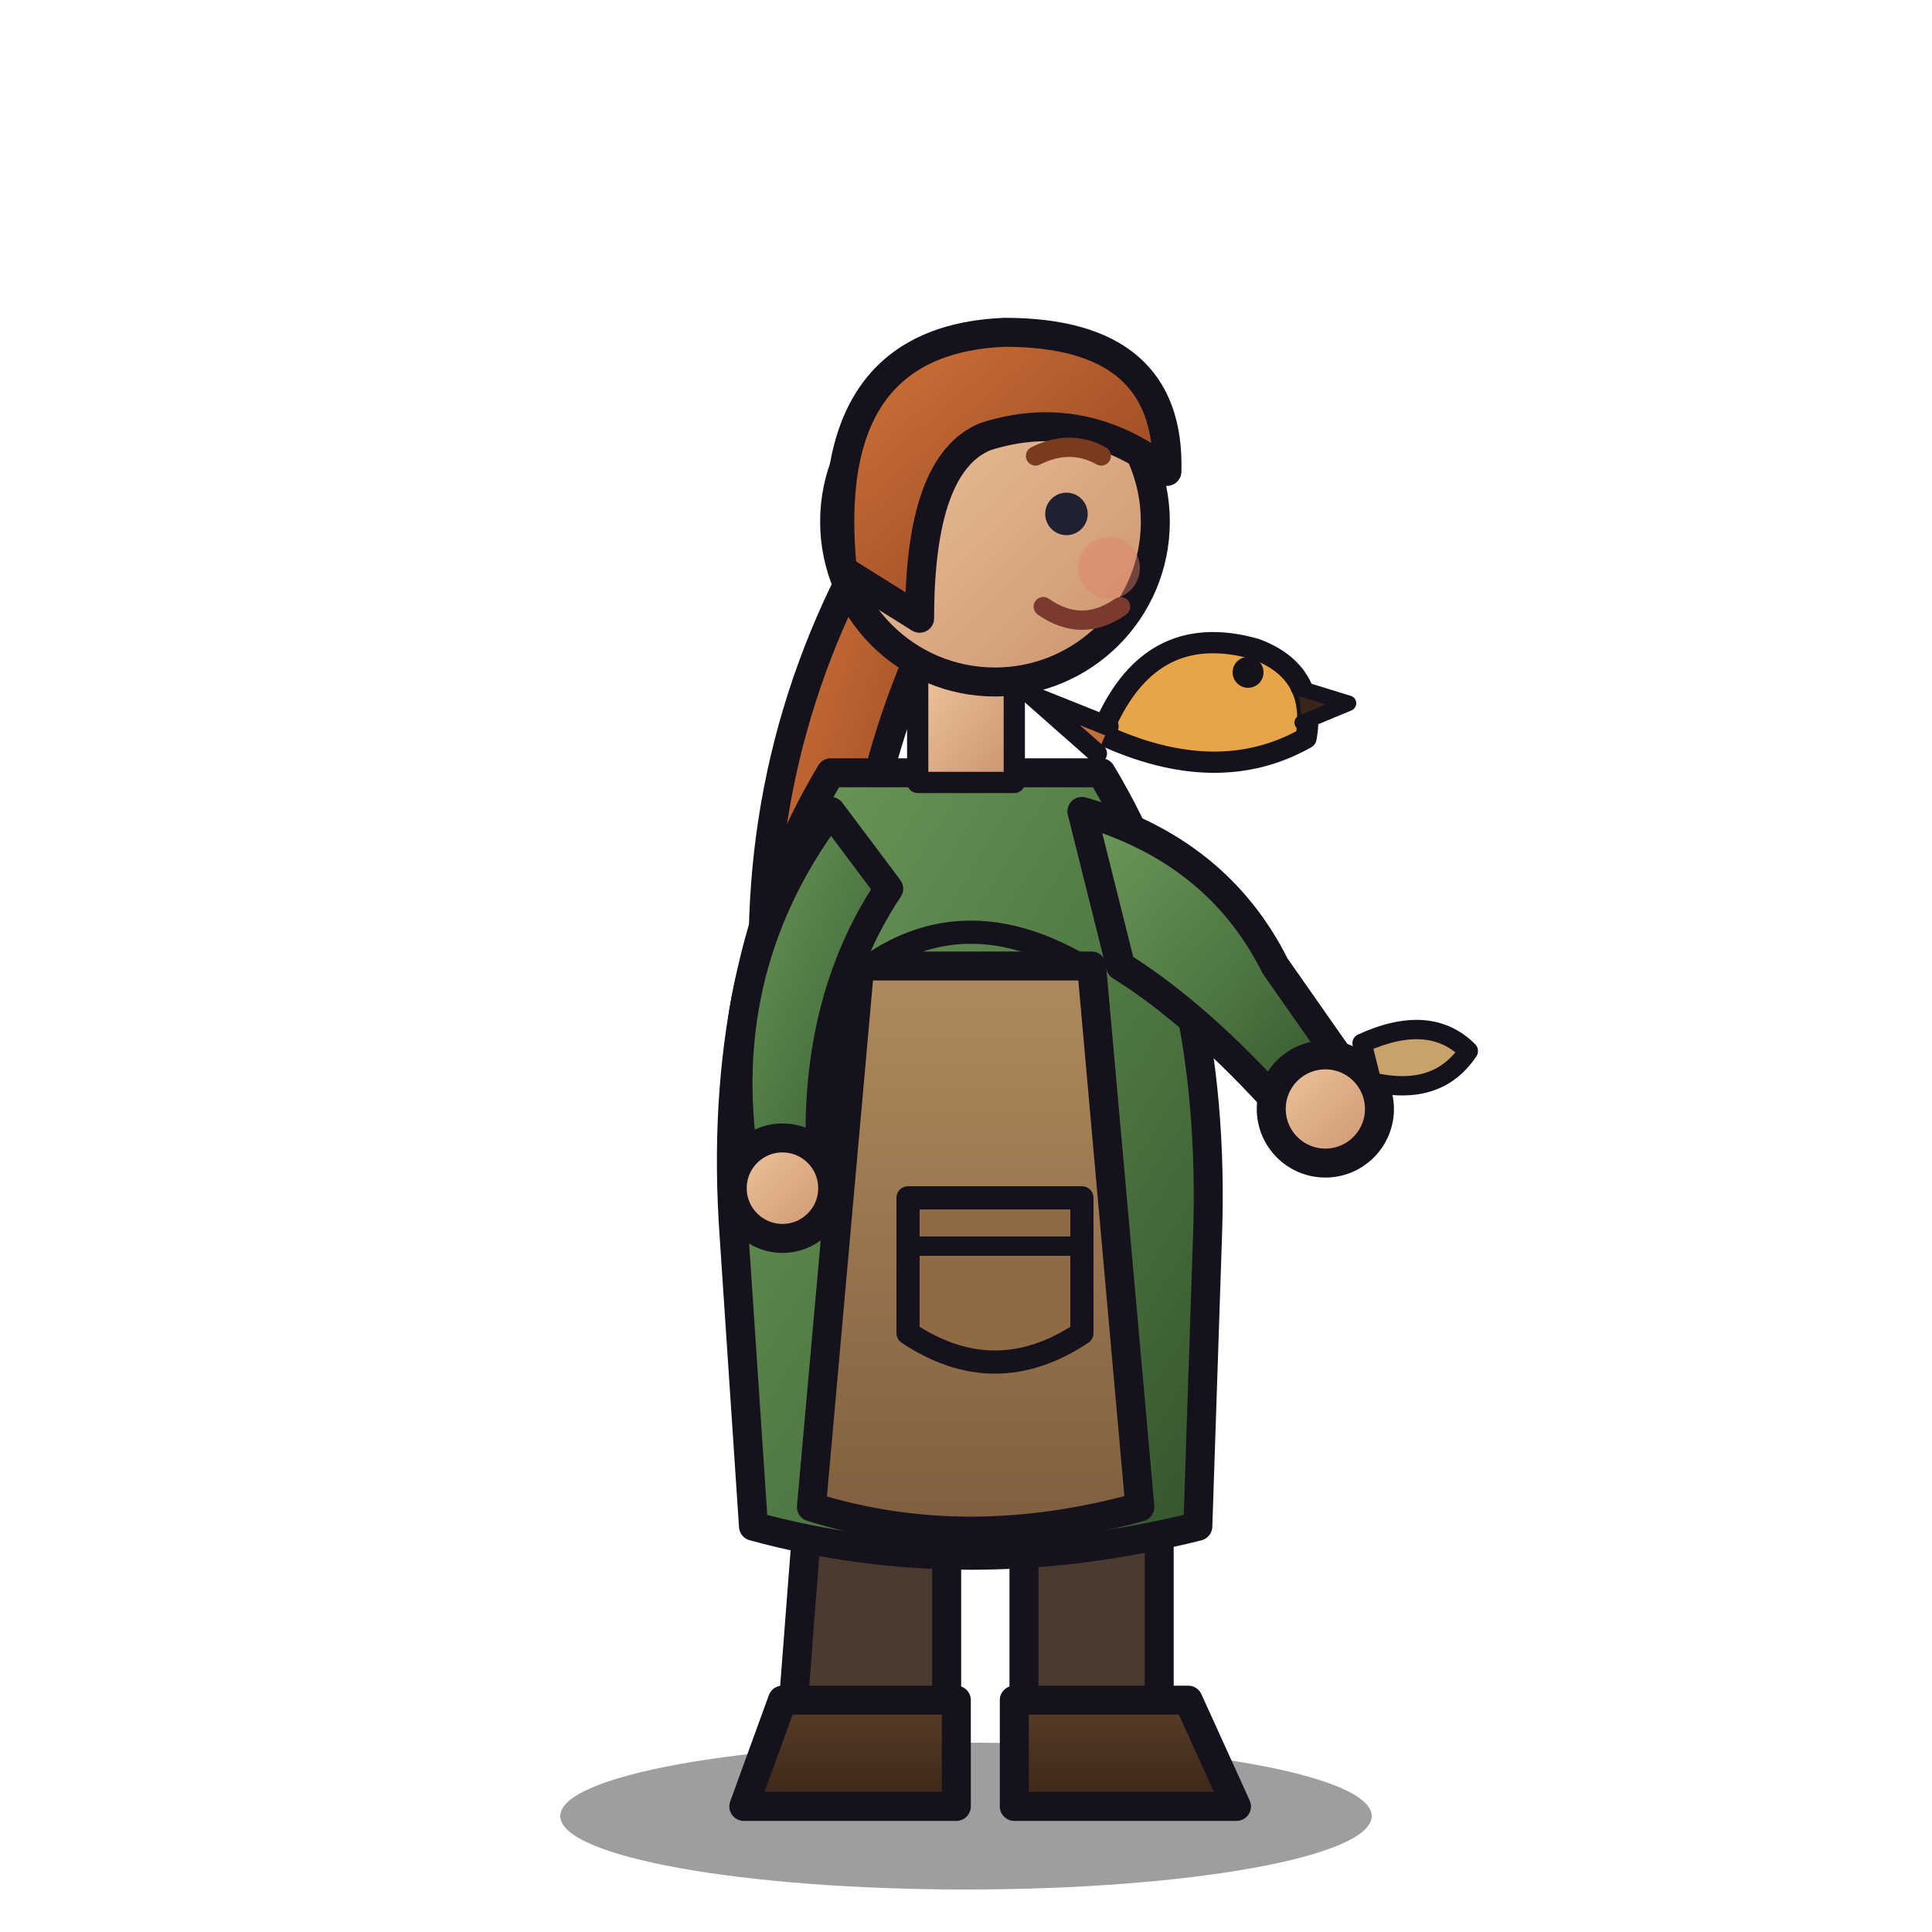
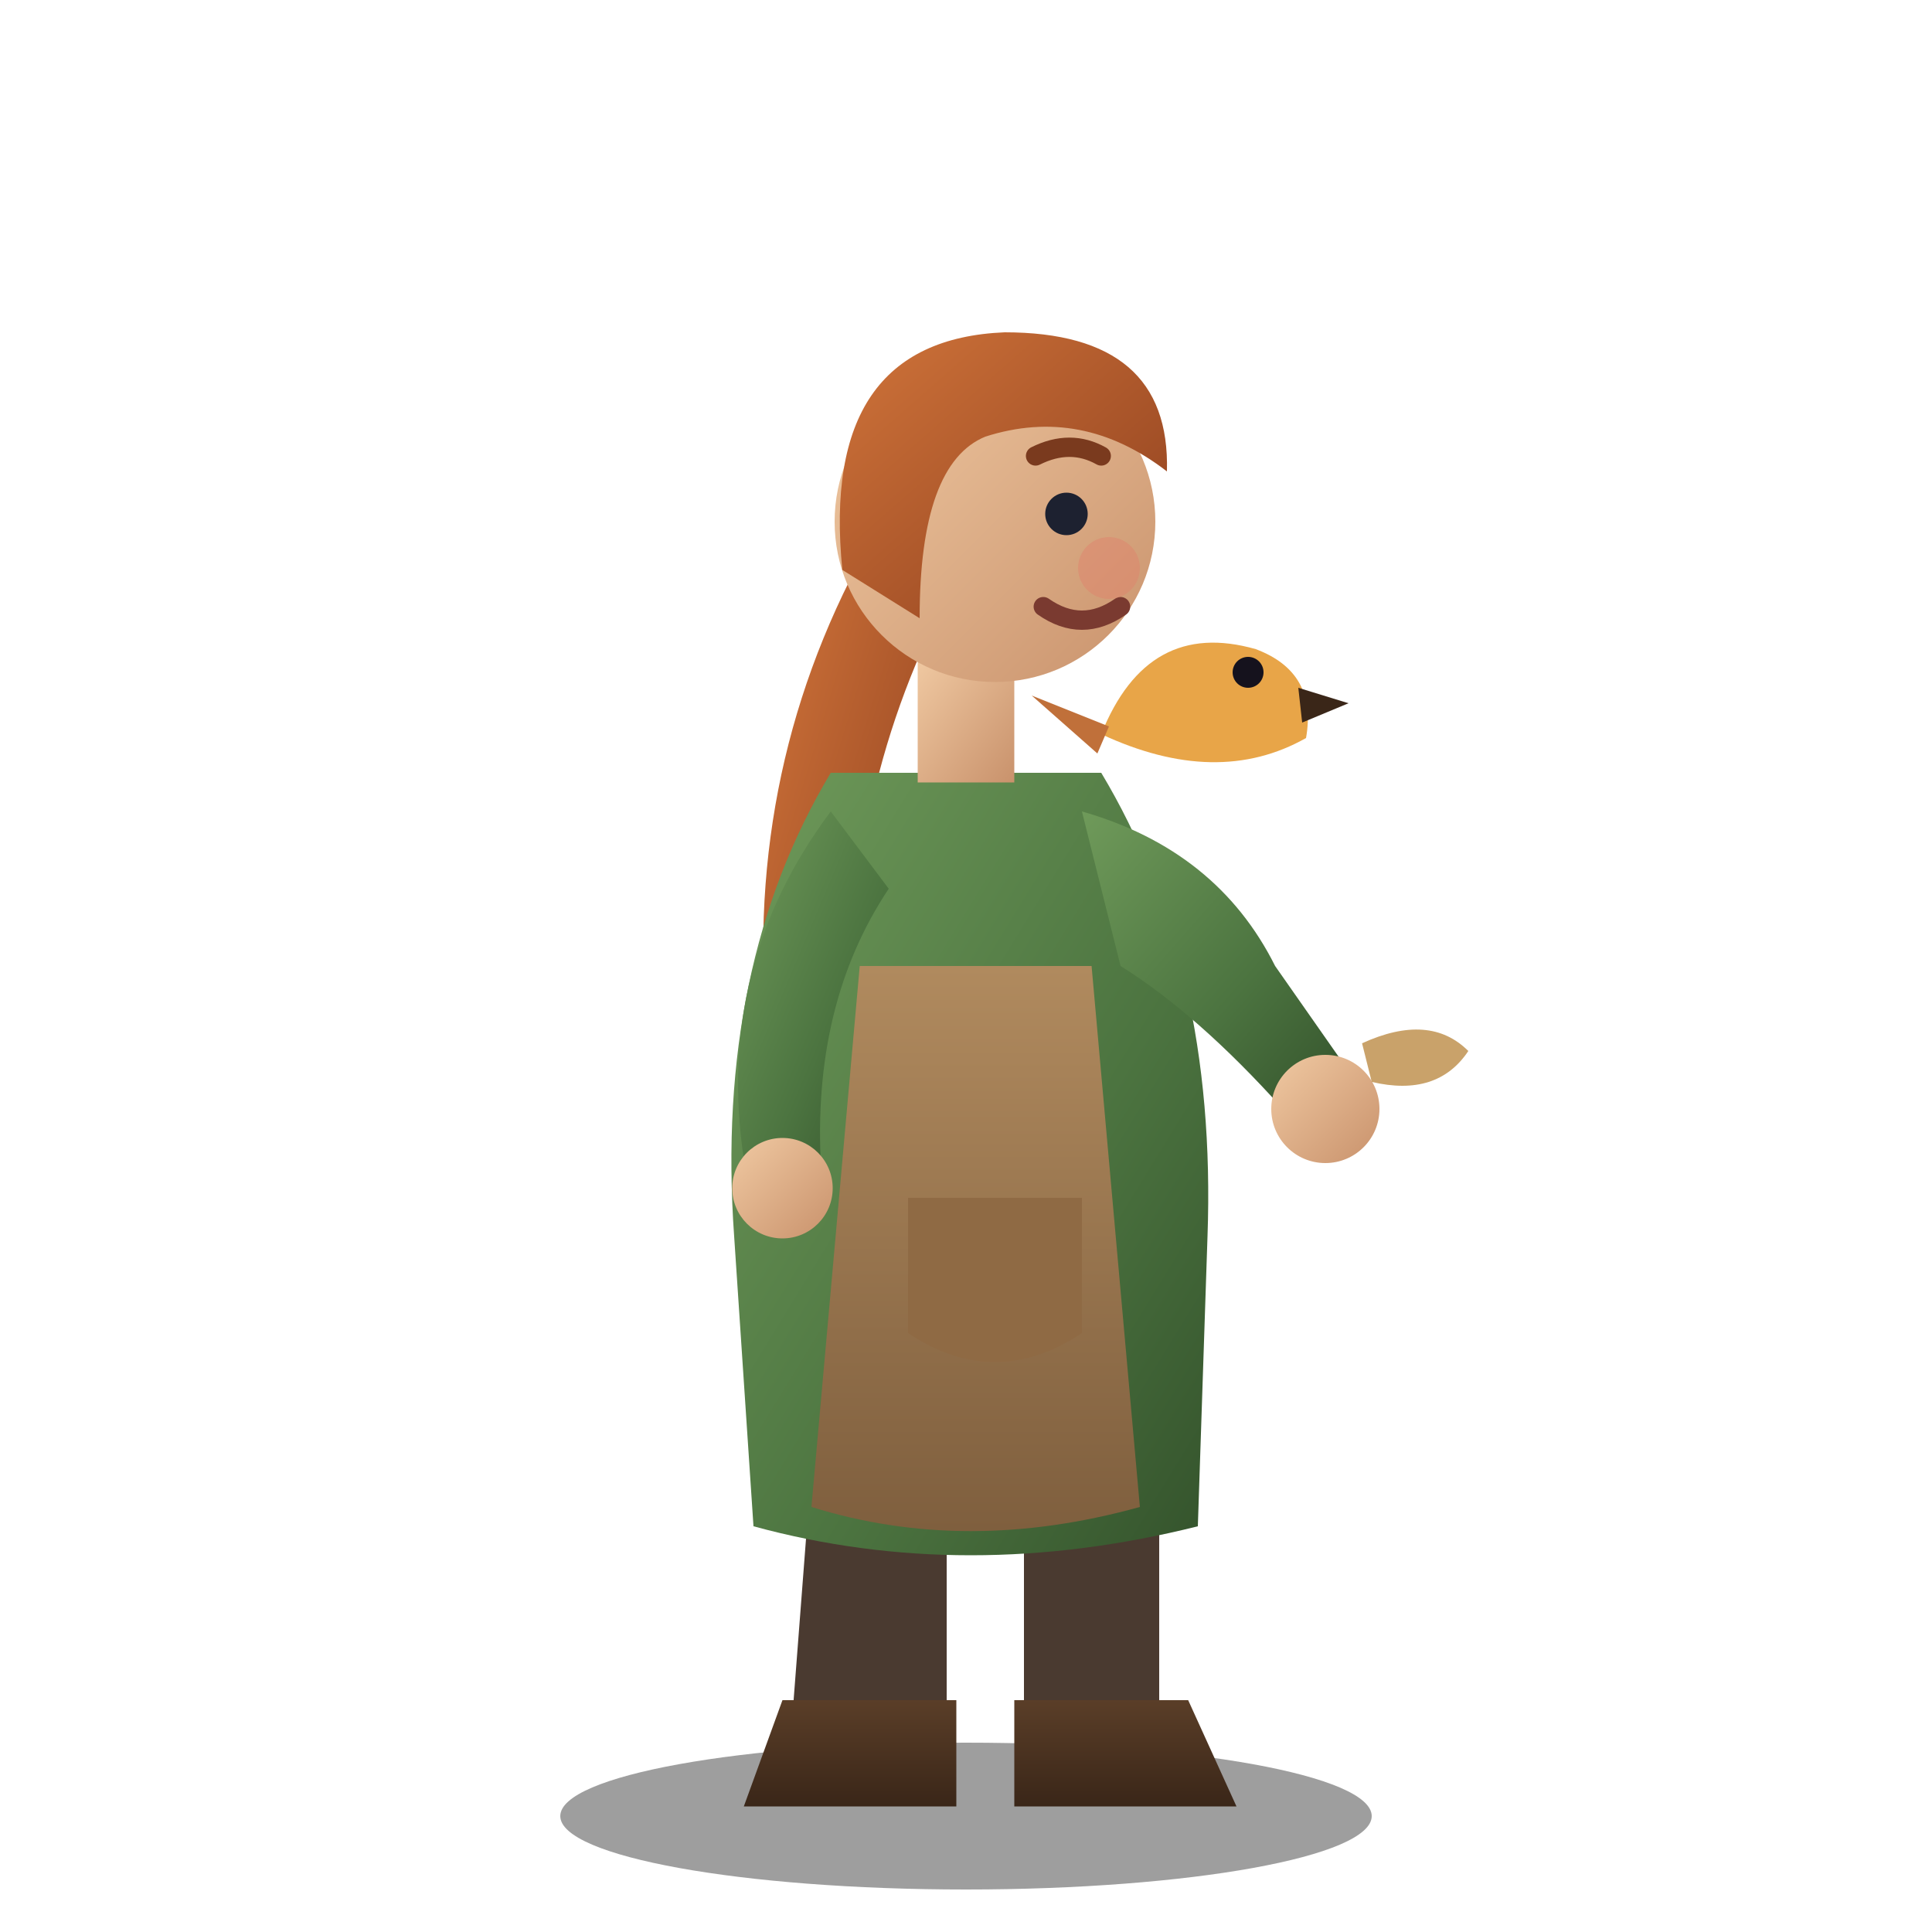
<svg xmlns="http://www.w3.org/2000/svg" viewBox="0 0 100 100" width="512" height="512">
  <defs>
    <linearGradient id="ella-tunic" x1="0" y1="0" x2="1" y2="1">
      <stop offset="0" stop-color="#6f9a5a" />
      <stop offset=".6" stop-color="#4c7440" />
      <stop offset="1" stop-color="#34532c" />
    </linearGradient>
    <linearGradient id="ella-apron" x1="0" y1="0" x2="0" y2="1">
      <stop offset="0" stop-color="#b08a5e" />
      <stop offset="1" stop-color="#7f5f3e" />
    </linearGradient>
    <linearGradient id="ella-skin" x1="0" y1="0" x2="1" y2="1">
      <stop offset="0" stop-color="#f0c9a2" />
      <stop offset="1" stop-color="#c9926c" />
    </linearGradient>
    <linearGradient id="ella-hair" x1="0" y1="0" x2="1" y2="1">
      <stop offset="0" stop-color="#d0743a" />
      <stop offset="1" stop-color="#8e3f1e" />
    </linearGradient>
    <linearGradient id="ella-boot" x1="0" y1="0" x2="0" y2="1">
      <stop offset="0" stop-color="#5a3e28" />
      <stop offset="1" stop-color="#3a2618" />
    </linearGradient>
  </defs>
  <ellipse cx="50" cy="94" rx="21" ry="3.8" fill="#000" opacity=".38" />
-   <g stroke="#15121d" stroke-width="1.5" stroke-linejoin="round" stroke-linecap="round">
+   <g stroke="none" stroke-width="1.5" stroke-linejoin="round" stroke-linecap="round">
    <path d="M42 76 h7 v13 h-8 z" fill="#4a3a30" />
    <path d="M53 76 h7 v13 h-7 z" fill="#4a3a30" />
    <path d="M40.5 88 h9 v5.5 h-11 z" fill="url(#ella-boot)" />
    <path d="M52.5 88 h9 l2.5 5.5 h-11.5 z" fill="url(#ella-boot)" />
    <path d="M44 30 Q38 42 40 56 Q42 60 44.5 56 Q43 44 48 33 Z" fill="url(#ella-hair)" />
    <path d="M43 40 Q37 50 38 64 L39 79 Q50 82 62 79 L62.5 64 Q63 50 57 40 Z" fill="url(#ella-tunic)" />
    <path d="M44.5 50 L56.5 50 L59 78 Q50 80.5 42 78 Z" fill="url(#ella-apron)" />
    <path d="M45 50 Q50 46.5 56 50" fill="none" stroke-width="1.2" />
    <path d="M47 62 h9 v7 q-4.5 3 -9 0 z" fill="#8f6a44" stroke-width="1.2" />
    <path d="M47 64.5 h9" stroke-width="1" />
    <path d="M43 42 Q37 50 38.5 60 L42.5 60.5 Q42 52 46 46 Z" fill="url(#ella-tunic)" />
    <circle cx="40.5" cy="61.5" r="2.6" fill="url(#ella-skin)" />
    <path d="M47.5 34 h5 v6.5 h-5 z" fill="url(#ella-skin)" stroke-width="1.1" />
    <circle cx="51.5" cy="27" r="8.3" fill="url(#ella-skin)" />
    <path d="M43.6 29.5 Q42.4 17.6 52 17.2 Q60.6 17.2 60.4 24.4 Q56 21 51 22.6 Q47.6 24 47.6 32 Z" fill="url(#ella-hair)" />
    <path d="M56 42 Q63 44 66 50 L69.5 55 L66.4 57.4 Q62 52.5 58 50 Z" fill="url(#ella-tunic)" />
    <circle cx="68.6" cy="57.4" r="2.8" fill="url(#ella-skin)" />
    <path d="M70.5 54 q3.5 -1.6 5.5 .4 q-1.6 2.4 -5 1.6 z" fill="#c9a26a" stroke-width="1" />
    <path d="M57 38 q2.4 -6 8 -4.4 q3.2 1.2 2.6 4.6 q-4.6 2.6 -10.6 -.2 z" fill="#e8a548" stroke-width="1.1" />
    <path d="M57.4 37.6 l-4 -1.6 l3.4 3" fill="#c0703a" stroke-width="1" />
    <path d="M67.2 35.6 l2.6 .8 l-2.4 1" fill="#3a2618" stroke-width=".8" />
  </g>
  <circle cx="55.2" cy="26.6" r="1.1" fill="#1d2130" />
  <path d="M53.6 23.6 q1.8 -.9 3.4 0" stroke="#7a3a1e" stroke-width="1" fill="none" stroke-linecap="round" />
  <path d="M54 31.4 q2 1.4 4 0" stroke="#7a3a30" stroke-width="1" fill="none" stroke-linecap="round" />
  <circle cx="57.4" cy="29.4" r="1.6" fill="#e0806a" opacity=".45" />
  <circle cx="64.6" cy="34.8" r=".8" fill="#15121d" />
</svg>
